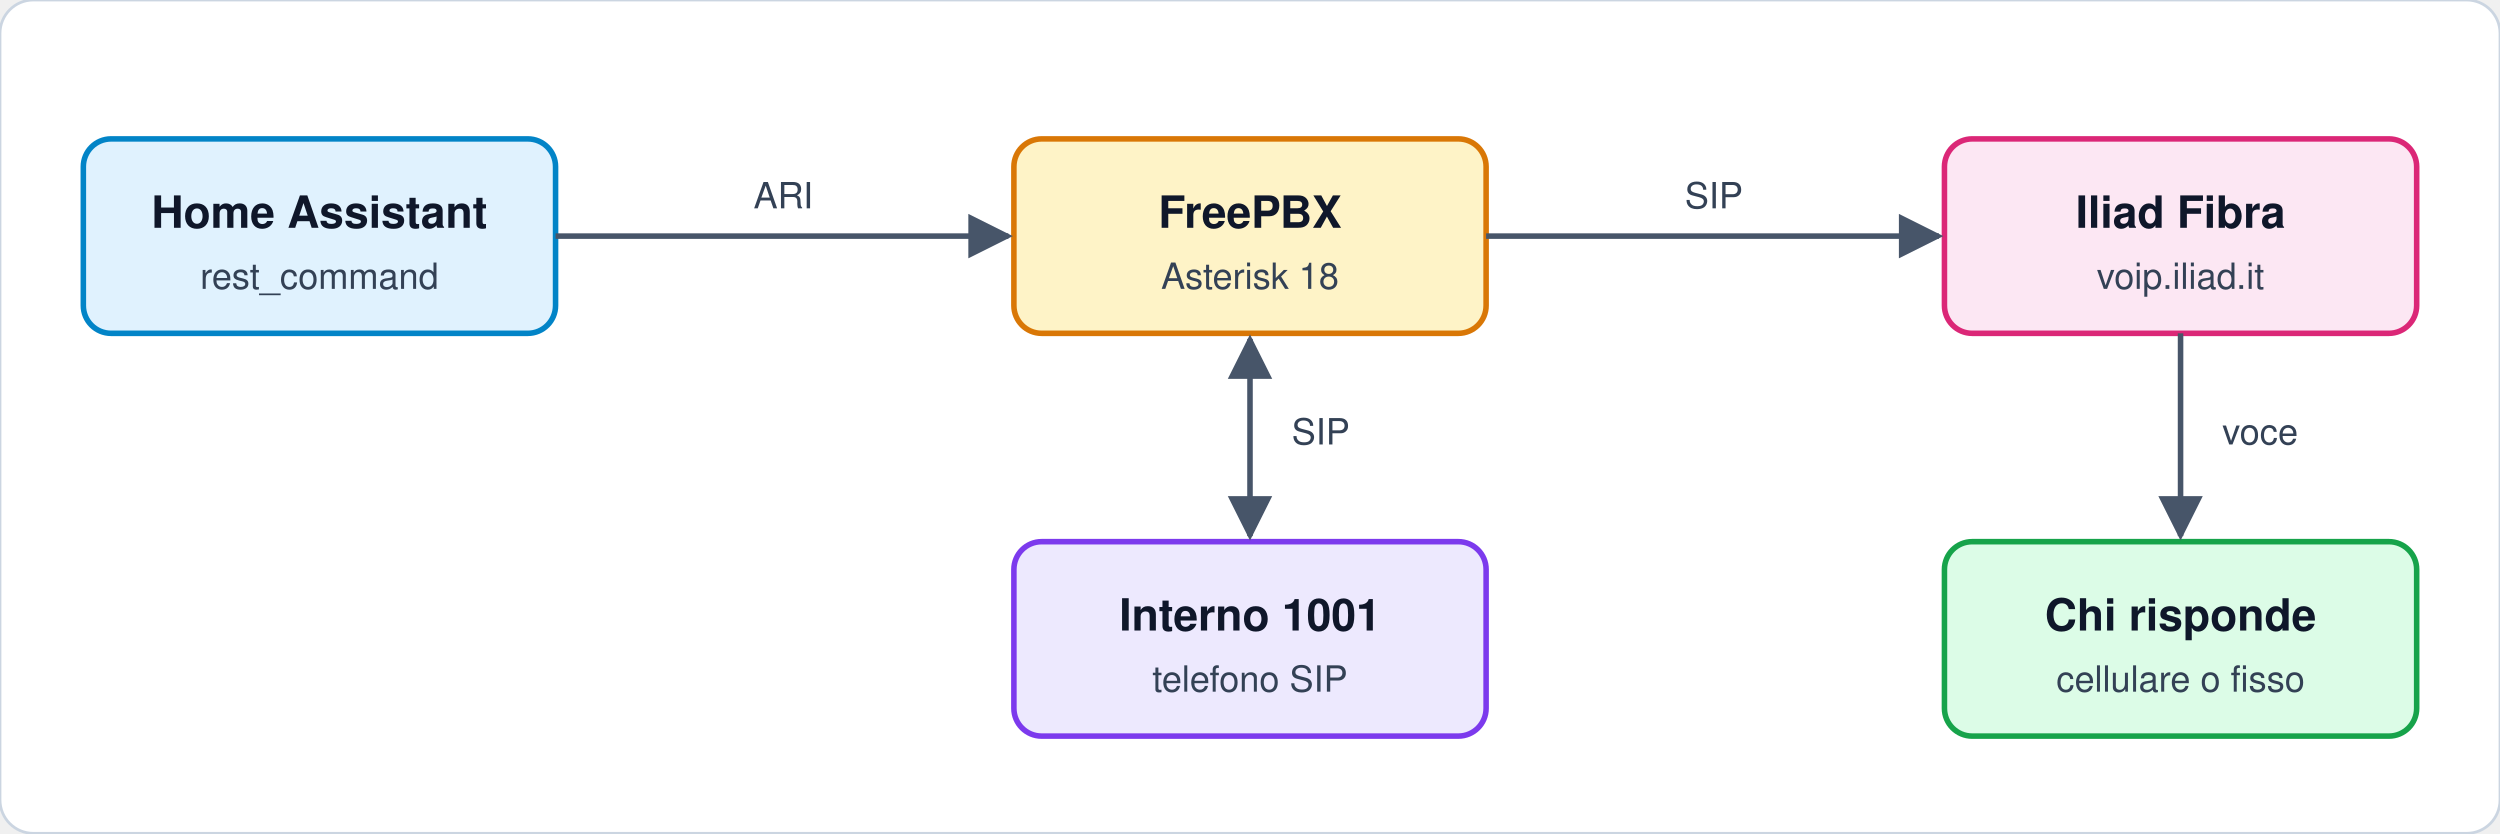
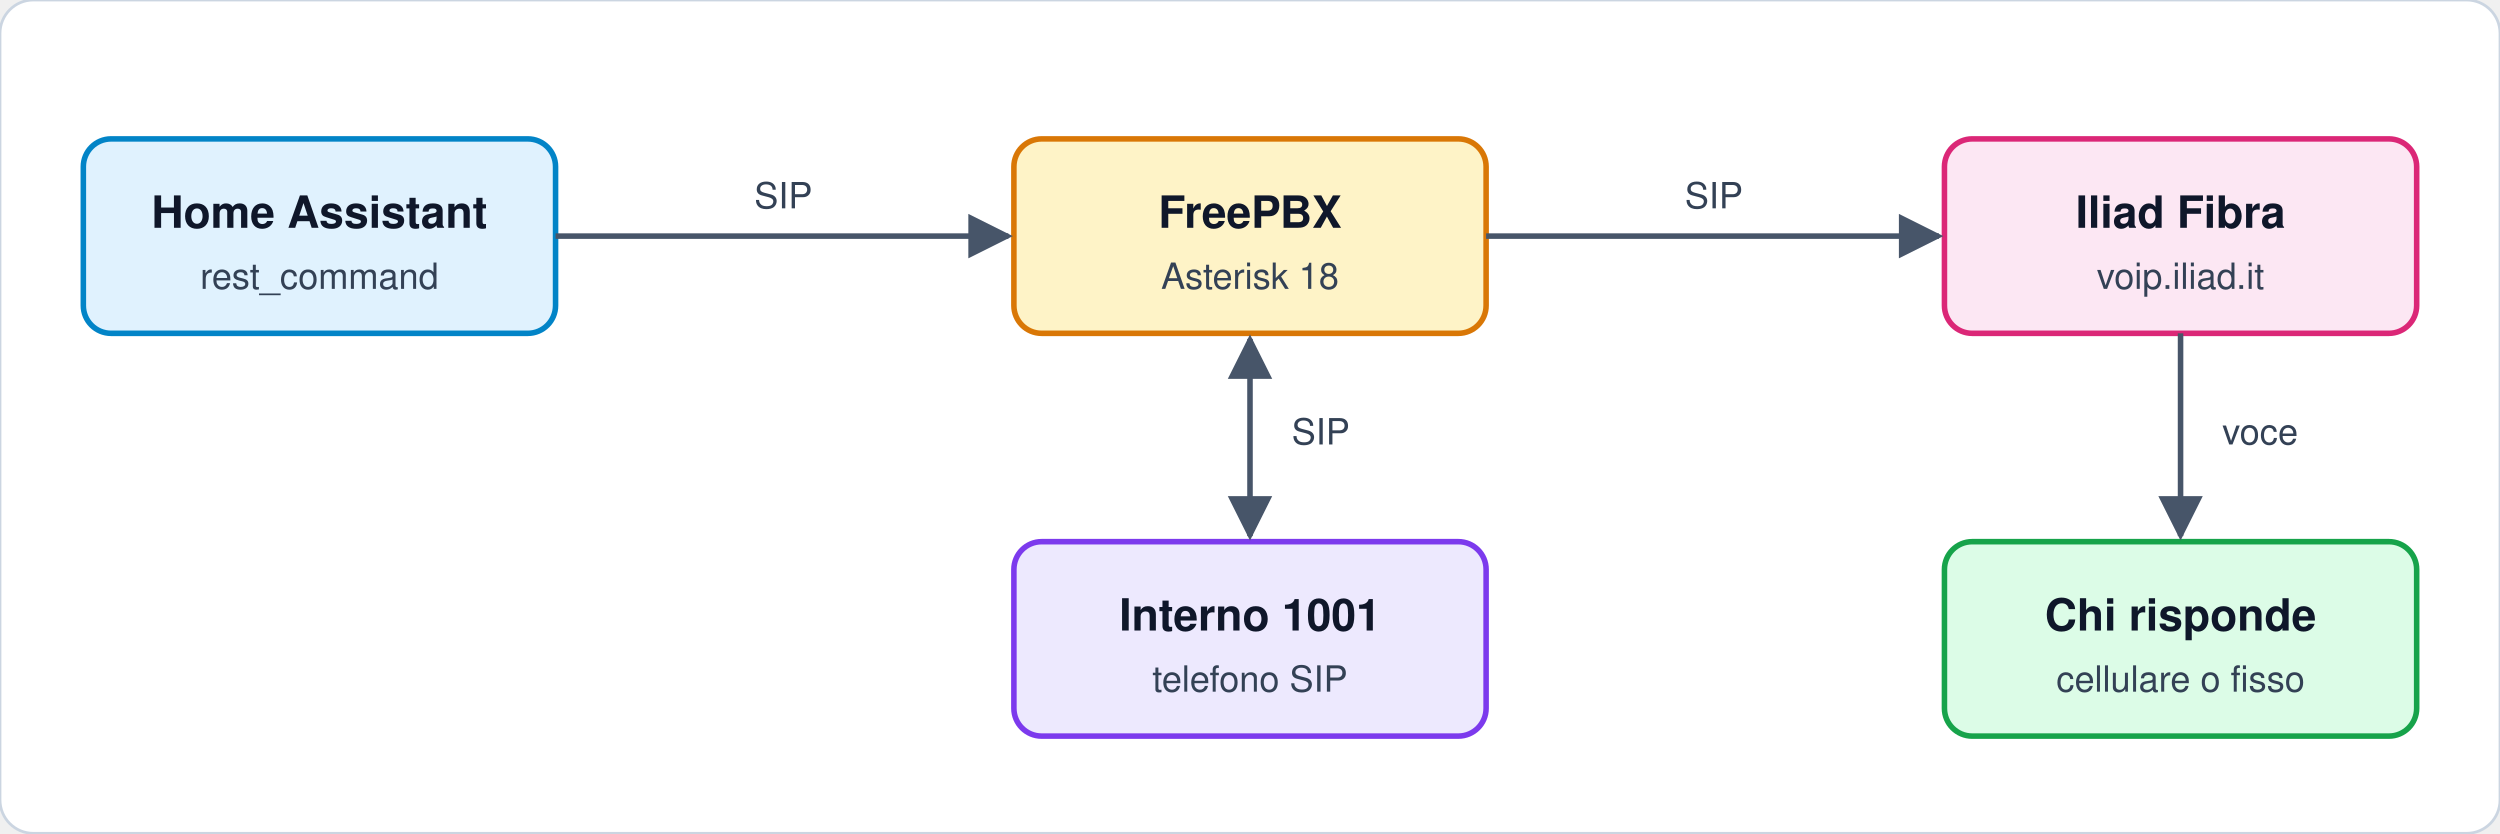
<svg xmlns="http://www.w3.org/2000/svg" viewBox="0 0 900 300" width="900" height="300" font-family="Helvetica, Arial, sans-serif">
  <defs>
    <marker id="a" viewBox="0 0 10 10" refX="9" refY="5" markerWidth="8" markerHeight="8" orient="auto-start-reverse">
      <path d="M0,0 L10,5 L0,10 z" fill="#475569" />
    </marker>
  </defs>
  <rect width="900" height="300" rx="12" fill="#ffffff" stroke="#cbd5e1" />
  <rect x="30" y="50" width="170" height="70" rx="10" fill="#e0f2fe" stroke="#0284c7" stroke-width="2" />
  <text x="115" y="82" text-anchor="middle" font-size="16" font-weight="bold" fill="#0f172a">Home Assistant</text>
  <text x="115" y="104" text-anchor="middle" font-size="13" fill="#334155">rest_command</text>
  <rect x="365" y="50" width="170" height="70" rx="10" fill="#fef3c7" stroke="#d97706" stroke-width="2" />
  <text x="450" y="82" text-anchor="middle" font-size="16" font-weight="bold" fill="#0f172a">FreePBX</text>
  <text x="450" y="104" text-anchor="middle" font-size="13" fill="#334155">Asterisk 18</text>
  <rect x="700" y="50" width="170" height="70" rx="10" fill="#fce7f3" stroke="#db2777" stroke-width="2" />
  <text x="785" y="82" text-anchor="middle" font-size="16" font-weight="bold" fill="#0f172a">Iliad Fibra</text>
  <text x="785" y="104" text-anchor="middle" font-size="13" fill="#334155">voip.iliad.it</text>
  <rect x="700" y="195" width="170" height="70" rx="10" fill="#dcfce7" stroke="#16a34a" stroke-width="2" />
  <text x="785" y="227" text-anchor="middle" font-size="16" font-weight="bold" fill="#0f172a">Chi risponde</text>
  <text x="785" y="249" text-anchor="middle" font-size="13" fill="#334155">cellulare o fisso</text>
  <rect x="365" y="195" width="170" height="70" rx="10" fill="#ede9fe" stroke="#7c3aed" stroke-width="2" />
  <text x="450" y="227" text-anchor="middle" font-size="16" font-weight="bold" fill="#0f172a">Interno 1001</text>
  <text x="450" y="249" text-anchor="middle" font-size="13" fill="#334155">telefono SIP</text>
  <line x1="200" y1="85" x2="363" y2="85" stroke="#475569" stroke-width="2" marker-end="url(#a)" />
-   <text x="282" y="75" text-anchor="middle" font-size="13" fill="#334155">ARI</text>
+   <text x="282" y="75" text-anchor="middle" font-size="13" fill="#334155">SIP</text>
  <line x1="535" y1="85" x2="698" y2="85" stroke="#475569" stroke-width="2" marker-end="url(#a)" />
  <text x="617" y="75" text-anchor="middle" font-size="13" fill="#334155">SIP</text>
  <line x1="785" y1="120" x2="785" y2="193" stroke="#475569" stroke-width="2" marker-end="url(#a)" />
  <text x="800" y="160" font-size="13" fill="#334155">voce</text>
  <line x1="450" y1="122" x2="450" y2="193" stroke="#475569" stroke-width="2" marker-start="url(#a)" marker-end="url(#a)" />
  <text x="465" y="160" font-size="13" fill="#334155">SIP</text>
</svg>
